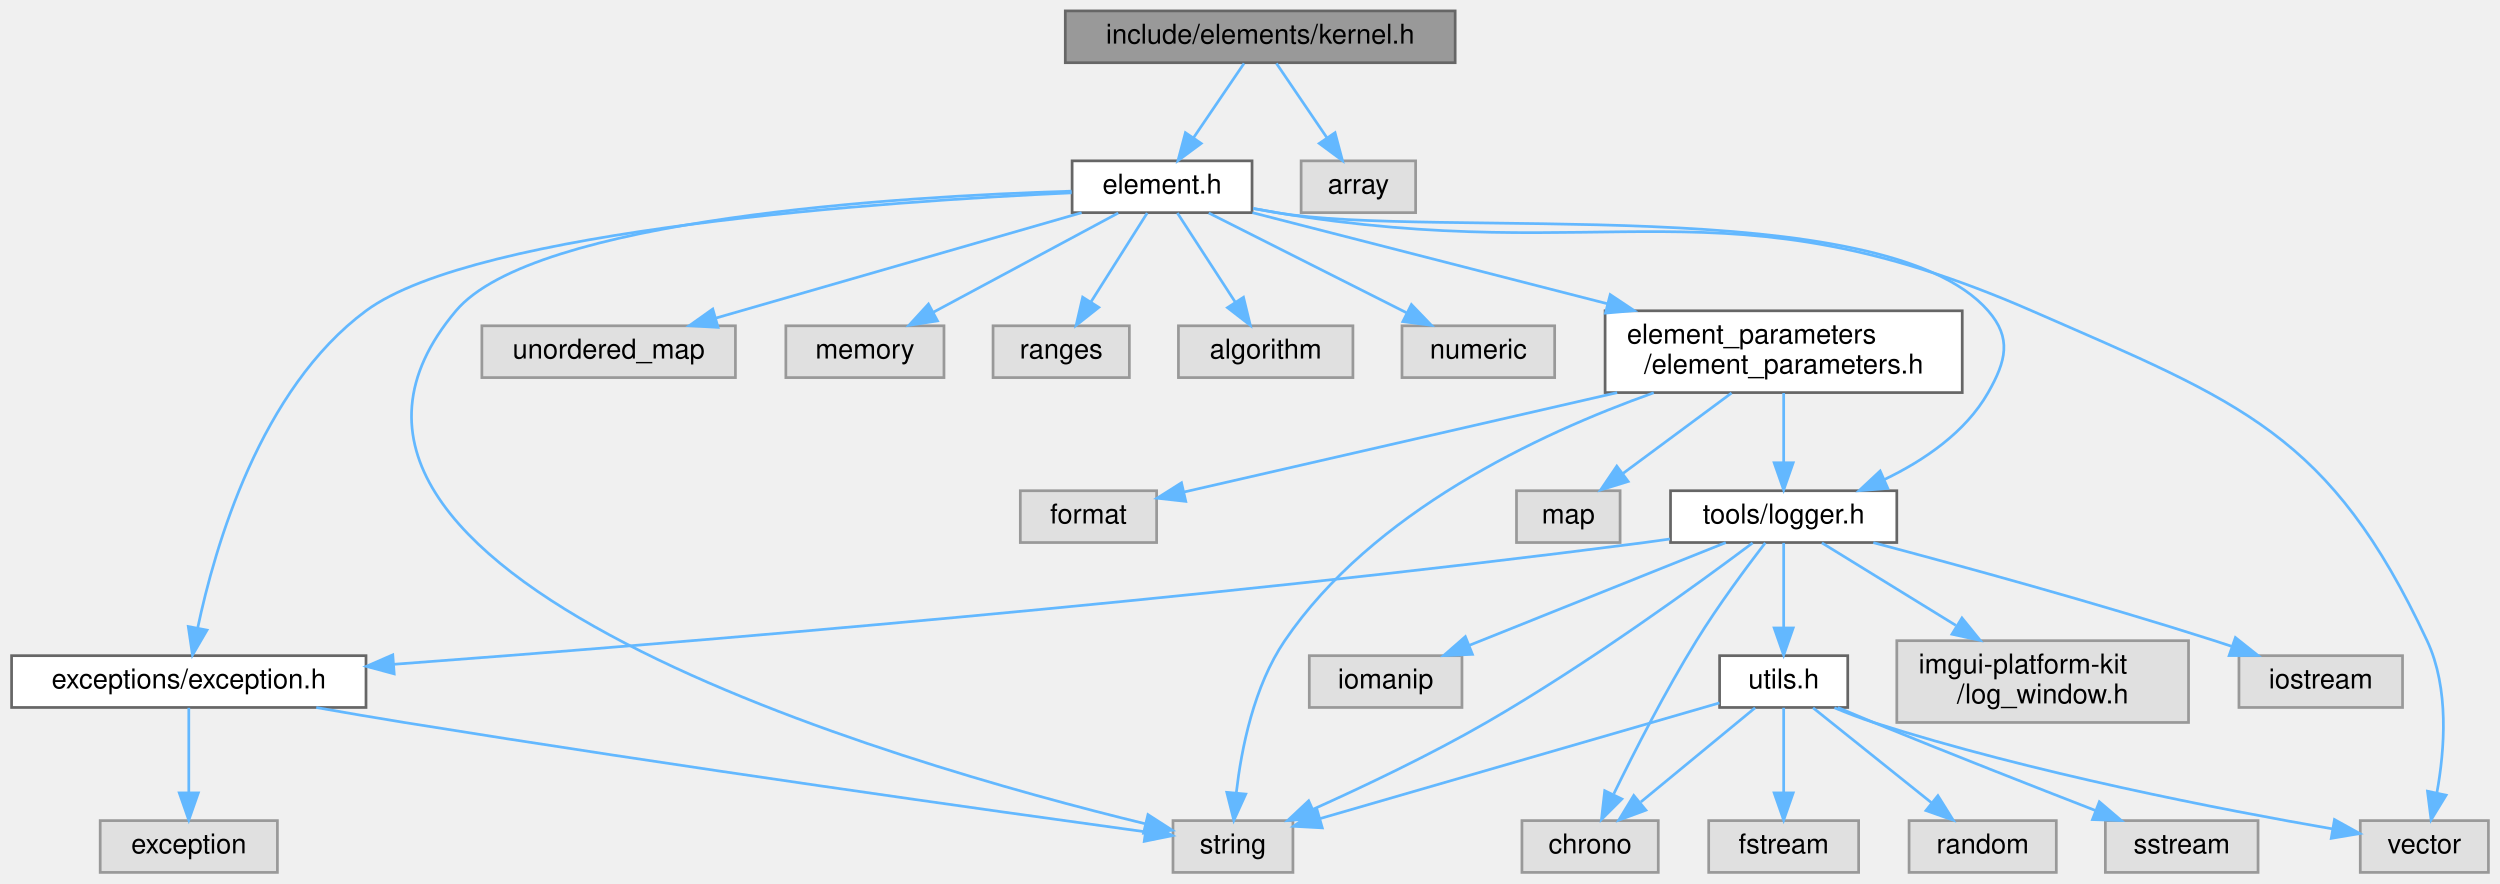
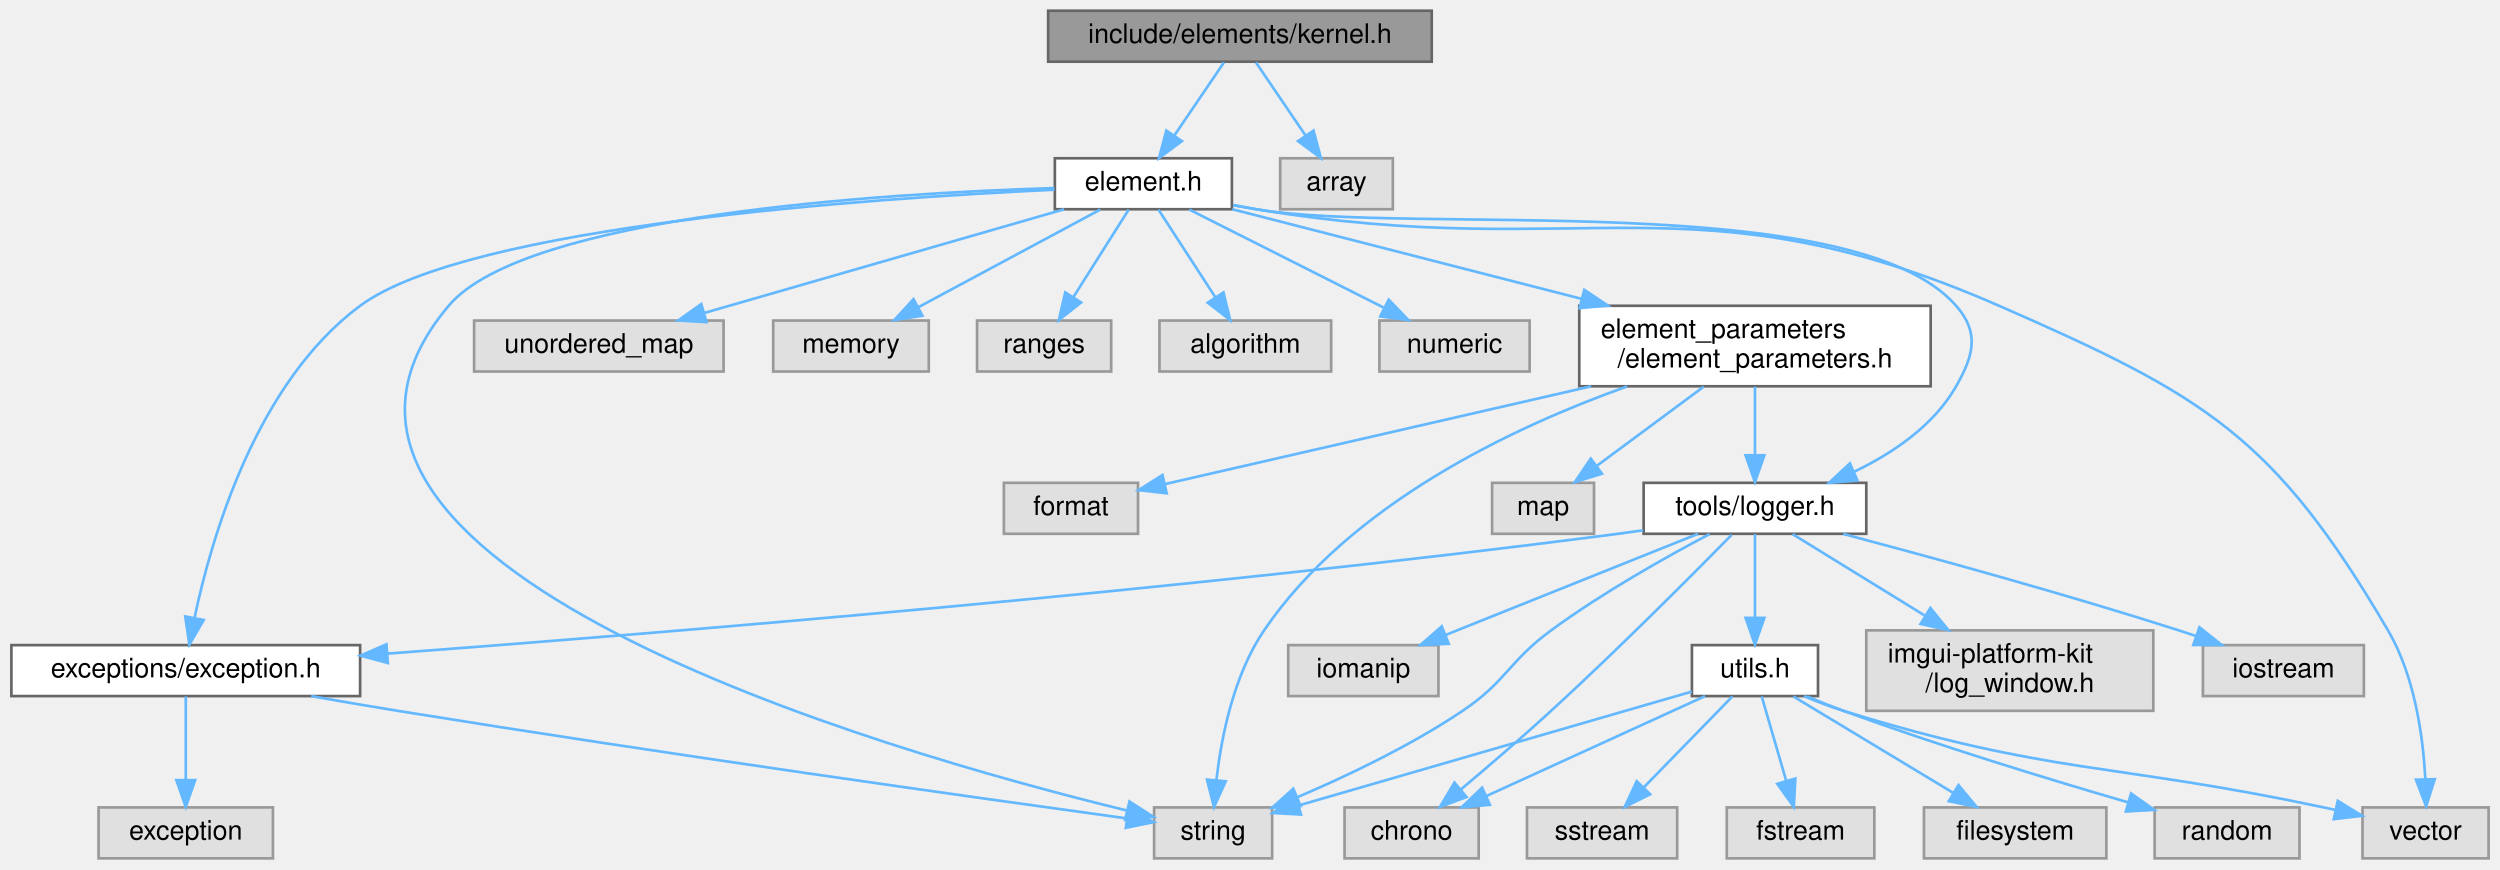
- <svg xmlns="http://www.w3.org/2000/svg" xmlns:xlink="http://www.w3.org/1999/xlink" width="917pt" height="324pt" viewBox="0.00 0.00 916.50 324.00">
+ <svg xmlns="http://www.w3.org/2000/svg" xmlns:xlink="http://www.w3.org/1999/xlink" width="932pt" height="324pt" viewBox="0.00 0.00 931.50 324.00">
  <g id="graph0" class="graph" transform="scale(1 1) rotate(0) translate(4 320)">
    <g id="Node000001" class="node">
      <g id="a_Node000001">
        <a xlink:title=" ">
          <polygon fill="#999999" stroke="#666666" points="529.5,-316 386.5,-316 386.5,-297 529.5,-297 529.5,-316" />
          <text text-anchor="middle" x="458" y="-304" font-family="Helvetica,sans-Serif" font-size="10.00">include/elements/kernel.h</text>
        </a>
      </g>
    </g>
    <g id="Node000002" class="node">
      <g id="a_Node000002">
        <a xlink:href="element_8h.html" target="_top" xlink:title=" ">
          <polygon fill="white" stroke="#666666" points="455,-261 389,-261 389,-242 455,-242 455,-261" />
          <text text-anchor="middle" x="422" y="-249" font-family="Helvetica,sans-Serif" font-size="10.00">element.h</text>
        </a>
      </g>
    </g>
    <g id="edge1_Node000001_Node000002" class="edge">
      <g id="a_edge1_Node000001_Node000002">
        <a xlink:title=" ">
          <path fill="none" stroke="#63b8ff" d="M452.06,-296.75C447.02,-289.34 439.66,-278.5 433.49,-269.41" />
          <polygon fill="#63b8ff" stroke="#63b8ff" points="436.35,-267.39 427.83,-261.09 430.56,-271.33 436.35,-267.39" />
        </a>
      </g>
    </g>
-     <g id="Node000024" class="node">
-       <g id="a_Node000024">
+     <g id="Node000025" class="node">
+       <g id="a_Node000025">
        <a xlink:title=" ">
          <polygon fill="#e0e0e0" stroke="#999999" points="515,-261 473,-261 473,-242 515,-242 515,-261" />
          <text text-anchor="middle" x="494" y="-249" font-family="Helvetica,sans-Serif" font-size="10.00">array</text>
        </a>
      </g>
    </g>
-     <g id="edge31_Node000001_Node000024" class="edge">
-       <g id="a_edge31_Node000001_Node000024">
+     <g id="edge32_Node000001_Node000025" class="edge">
+       <g id="a_edge32_Node000001_Node000025">
        <a xlink:title=" ">
          <path fill="none" stroke="#63b8ff" d="M463.94,-296.75C468.98,-289.34 476.34,-278.5 482.51,-269.41" />
          <polygon fill="#63b8ff" stroke="#63b8ff" points="485.44,-271.33 488.17,-261.09 479.65,-267.39 485.44,-271.33" />
        </a>
      </g>
    </g>
    <g id="Node000003" class="node">
      <g id="a_Node000003">
        <a xlink:title=" ">
-           <polygon fill="#e0e0e0" stroke="#999999" points="908.5,-19 861.5,-19 861.5,0 908.5,0 908.5,-19" />
-           <text text-anchor="middle" x="885" y="-7" font-family="Helvetica,sans-Serif" font-size="10.00">vector</text>
+           <polygon fill="#e0e0e0" stroke="#999999" points="923.5,-19 876.5,-19 876.5,0 923.5,0 923.5,-19" />
+           <text text-anchor="middle" x="900" y="-7" font-family="Helvetica,sans-Serif" font-size="10.00">vector</text>
        </a>
      </g>
    </g>
    <g id="edge2_Node000002_Node000003" class="edge">
      <g id="a_edge2_Node000002_Node000003">
        <a xlink:title=" ">
-           <path fill="none" stroke="#63b8ff" d="M455.43,-243.51C458.32,-242.98 461.21,-242.46 464,-242 586.47,-221.67 627.26,-255.75 741,-206 817.9,-172.36 850.42,-161.02 886,-85 894.21,-67.46 892.47,-44.97 889.62,-29.31" />
-           <polygon fill="#63b8ff" stroke="#63b8ff" points="892.99,-28.32 887.47,-19.28 886.15,-29.79 892.99,-28.32" />
+           <path fill="none" stroke="#63b8ff" d="M455.43,-243.51C458.32,-242.98 461.21,-242.46 464,-242 586.47,-221.67 627.26,-255.75 741,-206 817.9,-172.36 843.53,-157.4 886,-85 895.97,-68.01 899.07,-45.42 899.92,-29.59" />
+           <polygon fill="#63b8ff" stroke="#63b8ff" points="903.42,-29.52 900.21,-19.43 896.43,-29.32 903.42,-29.52" />
        </a>
      </g>
    </g>
    <g id="Node000004" class="node">
      <g id="a_Node000004">
        <a xlink:title=" ">
          <polygon fill="#e0e0e0" stroke="#999999" points="470,-19 426,-19 426,0 470,0 470,-19" />
          <text text-anchor="middle" x="448" y="-7" font-family="Helvetica,sans-Serif" font-size="10.00">string</text>
        </a>
      </g>
    </g>
    <g id="edge3_Node000002_Node000004" class="edge">
      <g id="a_edge3_Node000002_Node000004">
        <a xlink:title=" ">
          <path fill="none" stroke="#63b8ff" d="M388.8,-249.89C325.55,-247.95 191.52,-239.84 163,-206 81.82,-109.68 325.45,-39.86 415.76,-17.86" />
          <polygon fill="#63b8ff" stroke="#63b8ff" points="416.82,-21.2 425.73,-15.47 415.19,-14.39 416.82,-21.2" />
        </a>
      </g>
    </g>
    <g id="Node000005" class="node">
      <g id="a_Node000005">
        <a xlink:title=" ">
          <polygon fill="#e0e0e0" stroke="#999999" points="265.5,-200.5 172.5,-200.5 172.5,-181.5 265.5,-181.5 265.5,-200.5" />
          <text text-anchor="middle" x="219" y="-188.5" font-family="Helvetica,sans-Serif" font-size="10.00">unordered_map</text>
        </a>
      </g>
    </g>
    <g id="edge4_Node000002_Node000005" class="edge">
      <g id="a_edge4_Node000002_Node000005">
        <a xlink:title=" ">
          <path fill="none" stroke="#63b8ff" d="M392.48,-241.99C357.08,-231.79 297.6,-214.65 258.32,-203.33" />
          <polygon fill="#63b8ff" stroke="#63b8ff" points="259.13,-199.92 248.55,-200.52 257.19,-206.65 259.13,-199.92" />
        </a>
      </g>
    </g>
    <g id="Node000006" class="node">
      <g id="a_Node000006">
        <a xlink:title=" ">
          <polygon fill="#e0e0e0" stroke="#999999" points="342,-200.5 284,-200.5 284,-181.5 342,-181.5 342,-200.5" />
          <text text-anchor="middle" x="313" y="-188.5" font-family="Helvetica,sans-Serif" font-size="10.00">memory</text>
        </a>
      </g>
    </g>
    <g id="edge5_Node000002_Node000006" class="edge">
      <g id="a_edge5_Node000002_Node000006">
        <a xlink:title=" ">
          <path fill="none" stroke="#63b8ff" d="M405.92,-241.87C388.05,-232.28 358.96,-216.67 338.09,-205.47" />
          <polygon fill="#63b8ff" stroke="#63b8ff" points="339.62,-202.31 329.15,-200.67 336.31,-208.48 339.62,-202.31" />
        </a>
      </g>
    </g>
    <g id="Node000007" class="node">
      <g id="a_Node000007">
        <a xlink:title=" ">
          <polygon fill="#e0e0e0" stroke="#999999" points="410,-200.5 360,-200.5 360,-181.5 410,-181.5 410,-200.5" />
          <text text-anchor="middle" x="385" y="-188.5" font-family="Helvetica,sans-Serif" font-size="10.00">ranges</text>
        </a>
      </g>
    </g>
    <g id="edge6_Node000002_Node000007" class="edge">
      <g id="a_edge6_Node000002_Node000007">
        <a xlink:title=" ">
          <path fill="none" stroke="#63b8ff" d="M416.54,-241.87C411.13,-233.31 402.69,-219.97 395.9,-209.24" />
          <polygon fill="#63b8ff" stroke="#63b8ff" points="398.79,-207.25 390.48,-200.67 392.87,-210.99 398.79,-207.25" />
        </a>
      </g>
    </g>
    <g id="Node000008" class="node">
      <g id="a_Node000008">
        <a xlink:title=" ">
          <polygon fill="#e0e0e0" stroke="#999999" points="492,-200.5 428,-200.5 428,-181.5 492,-181.5 492,-200.5" />
          <text text-anchor="middle" x="460" y="-188.5" font-family="Helvetica,sans-Serif" font-size="10.00">algorithm</text>
        </a>
      </g>
    </g>
    <g id="edge7_Node000002_Node000008" class="edge">
      <g id="a_edge7_Node000002_Node000008">
        <a xlink:title=" ">
          <path fill="none" stroke="#63b8ff" d="M427.61,-241.87C433.16,-233.31 441.83,-219.97 448.8,-209.24" />
          <polygon fill="#63b8ff" stroke="#63b8ff" points="451.86,-210.96 454.37,-200.67 445.99,-207.15 451.86,-210.96" />
        </a>
      </g>
    </g>
    <g id="Node000009" class="node">
      <g id="a_Node000009">
        <a xlink:title=" ">
          <polygon fill="#e0e0e0" stroke="#999999" points="566,-200.5 510,-200.5 510,-181.5 566,-181.5 566,-200.5" />
          <text text-anchor="middle" x="538" y="-188.5" font-family="Helvetica,sans-Serif" font-size="10.00">numeric</text>
        </a>
      </g>
    </g>
    <g id="edge8_Node000002_Node000009" class="edge">
      <g id="a_edge8_Node000002_Node000009">
        <a xlink:title=" ">
          <path fill="none" stroke="#63b8ff" d="M439.12,-241.87C458.22,-232.23 489.37,-216.53 511.6,-205.31" />
          <polygon fill="#63b8ff" stroke="#63b8ff" points="513.46,-208.3 520.81,-200.67 510.31,-202.05 513.46,-208.3" />
        </a>
      </g>
    </g>
    <g id="Node000010" class="node">
      <g id="a_Node000010">
        <a xlink:href="exception_8h.html" target="_top" xlink:title=" ">
          <polygon fill="white" stroke="#666666" points="130,-79.5 0,-79.5 0,-60.5 130,-60.5 130,-79.5" />
          <text text-anchor="middle" x="65" y="-67.5" font-family="Helvetica,sans-Serif" font-size="10.00">exceptions/exception.h</text>
        </a>
      </g>
    </g>
    <g id="edge9_Node000002_Node000010" class="edge">
      <g id="a_edge9_Node000002_Node000010">
        <a xlink:title=" ">
          <path fill="none" stroke="#63b8ff" d="M388.83,-249.27C321.25,-246.17 170.56,-235.99 130,-206 91.24,-177.34 74.53,-119.43 68.26,-89.63" />
          <polygon fill="#63b8ff" stroke="#63b8ff" points="71.68,-88.87 66.35,-79.71 64.81,-90.19 71.68,-88.87" />
        </a>
      </g>
    </g>
    <g id="Node000012" class="node">
      <g id="a_Node000012">
        <a xlink:href="logger_8h.html" target="_top" xlink:title=" ">
          <polygon fill="white" stroke="#666666" points="691.5,-140 608.5,-140 608.5,-121 691.5,-121 691.5,-140" />
          <text text-anchor="middle" x="650" y="-128" font-family="Helvetica,sans-Serif" font-size="10.00">tools/logger.h</text>
        </a>
      </g>
    </g>
    <g id="edge12_Node000002_Node000012" class="edge">
      <g id="a_edge12_Node000002_Node000012">
        <a xlink:title=" ">
          <path fill="none" stroke="#63b8ff" d="M455.44,-243.54C458.33,-242.99 461.21,-242.47 464,-242 521.72,-232.19 686.53,-250.14 725,-206 733.76,-195.95 731.6,-187.59 725,-176 716.7,-161.43 701.55,-151.14 687.02,-144.15" />
          <polygon fill="#63b8ff" stroke="#63b8ff" points="688.21,-140.85 677.65,-140.02 685.39,-147.25 688.21,-140.85" />
        </a>
      </g>
    </g>
-     <g id="Node000021" class="node">
-       <g id="a_Node000021">
+     <g id="Node000022" class="node">
+       <g id="a_Node000022">
        <a xlink:href="element__parameters_8h.html" target="_top" xlink:title=" ">
          <polygon fill="white" stroke="#666666" points="715.5,-206 584.5,-206 584.5,-176 715.5,-176 715.5,-206" />
          <text text-anchor="start" x="592.5" y="-194" font-family="Helvetica,sans-Serif" font-size="10.00">element_parameters</text>
          <text text-anchor="middle" x="650" y="-183" font-family="Helvetica,sans-Serif" font-size="10.00">/element_parameters.h</text>
        </a>
      </g>
    </g>
-     <g id="edge26_Node000002_Node000021" class="edge">
-       <g id="a_edge26_Node000002_Node000021">
+     <g id="edge27_Node000002_Node000022" class="edge">
+       <g id="a_edge27_Node000002_Node000022">
        <a xlink:title=" ">
          <path fill="none" stroke="#63b8ff" d="M455.15,-241.99C489.18,-233.26 543.02,-219.45 585.48,-208.55" />
          <polygon fill="#63b8ff" stroke="#63b8ff" points="586.37,-211.94 595.19,-206.06 584.63,-205.16 586.37,-211.94" />
        </a>
      </g>
    </g>
    <g id="edge11_Node000010_Node000004" class="edge">
      <g id="a_edge11_Node000010_Node000004">
        <a xlink:title=" ">
          <path fill="none" stroke="#63b8ff" d="M111.75,-60.48C122.34,-58.61 133.55,-56.69 144,-55 242.94,-39 360.4,-22.51 415.9,-14.88" />
          <polygon fill="#63b8ff" stroke="#63b8ff" points="416.41,-18.34 425.84,-13.51 415.46,-11.4 416.41,-18.34" />
        </a>
      </g>
    </g>
    <g id="Node000011" class="node">
      <g id="a_Node000011">
        <a xlink:title=" ">
          <polygon fill="#e0e0e0" stroke="#999999" points="97.5,-19 32.5,-19 32.5,0 97.5,0 97.5,-19" />
          <text text-anchor="middle" x="65" y="-7" font-family="Helvetica,sans-Serif" font-size="10.00">exception</text>
        </a>
      </g>
    </g>
    <g id="edge10_Node000010_Node000011" class="edge">
      <g id="a_edge10_Node000010_Node000011">
        <a xlink:title=" ">
          <path fill="none" stroke="#63b8ff" d="M65,-60.37C65,-52.25 65,-39.81 65,-29.39" />
          <polygon fill="#63b8ff" stroke="#63b8ff" points="68.5,-29.17 65,-19.17 61.5,-29.17 68.5,-29.17" />
        </a>
      </g>
    </g>
    <g id="edge14_Node000012_Node000004" class="edge">
      <g id="a_edge14_Node000012_Node000004">
        <a xlink:title=" ">
-           <path fill="none" stroke="#63b8ff" d="M638.61,-120.85C619.18,-106.29 578.13,-76.41 541,-55 520.27,-43.05 495.83,-31.44 477.2,-23.08" />
-           <polygon fill="#63b8ff" stroke="#63b8ff" points="478.61,-19.88 468.04,-19.02 475.77,-26.27 478.61,-19.88" />
+           <path fill="none" stroke="#63b8ff" d="M633.07,-120.9C617.24,-112.56 593.22,-99.12 574,-85 558.03,-73.26 557.45,-66.06 541,-55 521.65,-41.99 497.91,-30.69 479.25,-22.74" />
+           <polygon fill="#63b8ff" stroke="#63b8ff" points="480.59,-19.5 470.01,-18.89 477.9,-25.97 480.59,-19.5" />
        </a>
      </g>
    </g>
    <g id="edge18_Node000012_Node000010" class="edge">
      <g id="a_edge18_Node000012_Node000010">
        <a xlink:title=" ">
          <path fill="none" stroke="#63b8ff" d="M608.29,-122.3C605.15,-121.83 602.03,-121.39 599,-121 435.92,-99.8 243.68,-84.05 140.15,-76.33" />
          <polygon fill="#63b8ff" stroke="#63b8ff" points="140.34,-72.83 130.11,-75.58 139.82,-79.81 140.34,-72.83" />
        </a>
      </g>
    </g>
    <g id="Node000013" class="node">
      <g id="a_Node000013">
        <a xlink:title=" ">
          <polygon fill="#e0e0e0" stroke="#999999" points="877,-79.5 817,-79.5 817,-60.5 877,-60.5 877,-79.5" />
          <text text-anchor="middle" x="847" y="-67.5" font-family="Helvetica,sans-Serif" font-size="10.00">iostream</text>
        </a>
      </g>
    </g>
    <g id="edge13_Node000012_Node000013" class="edge">
      <g id="a_edge13_Node000012_Node000013">
        <a xlink:title=" ">
          <path fill="none" stroke="#63b8ff" d="M682.88,-120.96C714.98,-112.45 765.11,-98.72 808,-85 810.12,-84.32 812.29,-83.61 814.47,-82.87" />
          <polygon fill="#63b8ff" stroke="#63b8ff" points="815.7,-86.15 823.99,-79.56 813.4,-79.54 815.7,-86.15" />
        </a>
      </g>
    </g>
    <g id="Node000014" class="node">
      <g id="a_Node000014">
        <a xlink:title=" ">
-           <polygon fill="#e0e0e0" stroke="#999999" points="604,-19 554,-19 554,0 604,0 604,-19" />
-           <text text-anchor="middle" x="579" y="-7" font-family="Helvetica,sans-Serif" font-size="10.00">chrono</text>
+           <polygon fill="#e0e0e0" stroke="#999999" points="547,-19 497,-19 497,0 547,0 547,-19" />
+           <text text-anchor="middle" x="522" y="-7" font-family="Helvetica,sans-Serif" font-size="10.00">chrono</text>
        </a>
      </g>
    </g>
    <g id="edge15_Node000012_Node000014" class="edge">
      <g id="a_edge15_Node000012_Node000014">
        <a xlink:title=" ">
-           <path fill="none" stroke="#63b8ff" d="M643.25,-120.89C636.5,-112.1 625.99,-97.96 618,-85 606.54,-66.43 595.16,-44.14 587.68,-28.81" />
-           <polygon fill="#63b8ff" stroke="#63b8ff" points="590.66,-26.93 583.17,-19.44 584.36,-29.97 590.66,-26.93" />
+           <path fill="none" stroke="#63b8ff" d="M641.3,-120.59C627.36,-106.4 599.07,-77.96 574,-55 563.05,-44.97 550.39,-34.12 540.31,-25.65" />
+           <polygon fill="#63b8ff" stroke="#63b8ff" points="542.46,-22.88 532.54,-19.16 537.97,-28.26 542.46,-22.88" />
        </a>
      </g>
    </g>
    <g id="Node000015" class="node">
      <g id="a_Node000015">
        <a xlink:title=" ">
          <polygon fill="#e0e0e0" stroke="#999999" points="532,-79.5 476,-79.5 476,-60.5 532,-60.5 532,-79.5" />
          <text text-anchor="middle" x="504" y="-67.5" font-family="Helvetica,sans-Serif" font-size="10.00">iomanip</text>
        </a>
      </g>
    </g>
    <g id="edge16_Node000012_Node000015" class="edge">
      <g id="a_edge16_Node000012_Node000015">
        <a xlink:title=" ">
          <path fill="none" stroke="#63b8ff" d="M628.77,-120.99C604.01,-111.07 562.88,-94.59 534.65,-83.28" />
          <polygon fill="#63b8ff" stroke="#63b8ff" points="535.84,-79.99 525.26,-79.52 533.24,-86.49 535.84,-79.99" />
        </a>
      </g>
    </g>
    <g id="Node000016" class="node">
      <g id="a_Node000016">
        <a xlink:title=" ">
          <polygon fill="#e0e0e0" stroke="#999999" points="798.5,-85 691.5,-85 691.5,-55 798.5,-55 798.5,-85" />
          <text text-anchor="start" x="699.5" y="-73" font-family="Helvetica,sans-Serif" font-size="10.00">imgui-platform-kit</text>
          <text text-anchor="middle" x="745" y="-62" font-family="Helvetica,sans-Serif" font-size="10.00">/log_window.h</text>
        </a>
      </g>
    </g>
    <g id="edge17_Node000012_Node000016" class="edge">
      <g id="a_edge17_Node000012_Node000016">
        <a xlink:title=" ">
          <path fill="none" stroke="#63b8ff" d="M664.02,-120.87C676.91,-112.93 696.49,-100.87 713.17,-90.6" />
          <polygon fill="#63b8ff" stroke="#63b8ff" points="715.4,-93.34 722.08,-85.11 711.73,-87.38 715.4,-93.34" />
        </a>
      </g>
    </g>
    <g id="Node000017" class="node">
      <g id="a_Node000017">
        <a xlink:href="utils_8h.html" target="_top" xlink:title=" ">
          <polygon fill="white" stroke="#666666" points="673.5,-79.5 626.5,-79.5 626.5,-60.5 673.5,-60.5 673.5,-79.5" />
          <text text-anchor="middle" x="650" y="-67.5" font-family="Helvetica,sans-Serif" font-size="10.00">utils.h</text>
        </a>
      </g>
    </g>
    <g id="edge19_Node000012_Node000017" class="edge">
      <g id="a_edge19_Node000012_Node000017">
        <a xlink:title=" ">
          <path fill="none" stroke="#63b8ff" d="M650,-120.87C650,-112.75 650,-100.31 650,-89.89" />
          <polygon fill="#63b8ff" stroke="#63b8ff" points="653.5,-89.67 650,-79.67 646.5,-89.67 653.5,-89.67" />
        </a>
      </g>
    </g>
    <g id="edge21_Node000017_Node000003" class="edge">
      <g id="a_edge21_Node000017_Node000003">
        <a xlink:title=" ">
-           <path fill="none" stroke="#63b8ff" d="M668.62,-60.39C673.26,-58.45 678.26,-56.51 683,-55 741.06,-36.46 810.93,-22.95 851.42,-15.94" />
-           <polygon fill="#63b8ff" stroke="#63b8ff" points="852.03,-19.39 861.3,-14.26 850.85,-12.49 852.03,-19.39" />
+           <path fill="none" stroke="#63b8ff" d="M668.25,-60.48C672.99,-58.49 678.12,-56.51 683,-55 760.53,-31.03 782.62,-35.86 862,-19 863.45,-18.69 864.92,-18.38 866.41,-18.05" />
+           <polygon fill="#63b8ff" stroke="#63b8ff" points="867.28,-21.45 876.3,-15.88 865.78,-14.61 867.28,-21.45" />
        </a>
      </g>
    </g>
    <g id="edge20_Node000017_Node000004" class="edge">
      <g id="a_edge20_Node000017_Node000004">
        <a xlink:title=" ">
          <path fill="none" stroke="#63b8ff" d="M626.43,-62.17C590.17,-51.67 520.61,-31.53 479.88,-19.73" />
          <polygon fill="#63b8ff" stroke="#63b8ff" points="480.76,-16.34 470.18,-16.92 478.82,-23.07 480.76,-16.34" />
        </a>
      </g>
    </g>
    <g id="edge25_Node000017_Node000014" class="edge">
      <g id="a_edge25_Node000017_Node000014">
        <a xlink:title=" ">
-           <path fill="none" stroke="#63b8ff" d="M639.52,-60.37C628.51,-51.3 610.96,-36.84 597.59,-25.82" />
-           <polygon fill="#63b8ff" stroke="#63b8ff" points="599.46,-22.83 589.52,-19.17 595.01,-28.23 599.46,-22.83" />
+           <path fill="none" stroke="#63b8ff" d="M631.39,-60.49C609.96,-50.7 574.56,-34.52 549.85,-23.23" />
+           <polygon fill="#63b8ff" stroke="#63b8ff" points="551.18,-19.99 540.63,-19.02 548.28,-26.36 551.18,-19.99" />
        </a>
      </g>
    </g>
    <g id="Node000018" class="node">
      <g id="a_Node000018">
        <a xlink:title=" ">
-           <polygon fill="#e0e0e0" stroke="#999999" points="750,-19 696,-19 696,0 750,0 750,-19" />
-           <text text-anchor="middle" x="723" y="-7" font-family="Helvetica,sans-Serif" font-size="10.00">random</text>
+           <polygon fill="#e0e0e0" stroke="#999999" points="853,-19 799,-19 799,0 853,0 853,-19" />
+           <text text-anchor="middle" x="826" y="-7" font-family="Helvetica,sans-Serif" font-size="10.00">random</text>
        </a>
      </g>
    </g>
    <g id="edge22_Node000017_Node000018" class="edge">
      <g id="a_edge22_Node000017_Node000018">
        <a xlink:title=" ">
-           <path fill="none" stroke="#63b8ff" d="M660.77,-60.37C672.2,-51.21 690.48,-36.56 704.28,-25.51" />
-           <polygon fill="#63b8ff" stroke="#63b8ff" points="706.57,-28.15 712.18,-19.17 702.19,-22.69 706.57,-28.15" />
+           <path fill="none" stroke="#63b8ff" d="M669.42,-60.38C673.85,-58.52 678.56,-56.63 683,-55 718.59,-41.95 760.03,-29.33 789.11,-20.88" />
+           <polygon fill="#63b8ff" stroke="#63b8ff" points="790.21,-24.21 798.85,-18.07 788.27,-17.48 790.21,-24.21" />
        </a>
      </g>
    </g>
    <g id="Node000019" class="node">
      <g id="a_Node000019">
        <a xlink:title=" ">
-           <polygon fill="#e0e0e0" stroke="#999999" points="824,-19 768,-19 768,0 824,0 824,-19" />
-           <text text-anchor="middle" x="796" y="-7" font-family="Helvetica,sans-Serif" font-size="10.00">sstream</text>
+           <polygon fill="#e0e0e0" stroke="#999999" points="621,-19 565,-19 565,0 621,0 621,-19" />
+           <text text-anchor="middle" x="593" y="-7" font-family="Helvetica,sans-Serif" font-size="10.00">sstream</text>
        </a>
      </g>
    </g>
    <g id="edge23_Node000017_Node000019" class="edge">
      <g id="a_edge23_Node000017_Node000019">
        <a xlink:title=" ">
-           <path fill="none" stroke="#63b8ff" d="M669.86,-60.48C674.18,-58.65 678.74,-56.74 683,-55 710.37,-43.81 741.67,-31.52 764.37,-22.7" />
-           <polygon fill="#63b8ff" stroke="#63b8ff" points="765.79,-25.91 773.85,-19.03 763.26,-19.38 765.79,-25.91" />
+           <path fill="none" stroke="#63b8ff" d="M641.59,-60.37C632.92,-51.47 619.2,-37.39 608.54,-26.45" />
+           <polygon fill="#63b8ff" stroke="#63b8ff" points="610.93,-23.89 601.45,-19.17 605.92,-28.77 610.93,-23.89" />
        </a>
      </g>
    </g>
    <g id="Node000020" class="node">
      <g id="a_Node000020">
        <a xlink:title=" ">
-           <polygon fill="#e0e0e0" stroke="#999999" points="677.5,-19 622.5,-19 622.5,0 677.5,0 677.5,-19" />
-           <text text-anchor="middle" x="650" y="-7" font-family="Helvetica,sans-Serif" font-size="10.00">fstream</text>
+           <polygon fill="#e0e0e0" stroke="#999999" points="694.5,-19 639.5,-19 639.5,0 694.5,0 694.5,-19" />
+           <text text-anchor="middle" x="667" y="-7" font-family="Helvetica,sans-Serif" font-size="10.00">fstream</text>
        </a>
      </g>
    </g>
    <g id="edge24_Node000017_Node000020" class="edge">
      <g id="a_edge24_Node000017_Node000020">
        <a xlink:title=" ">
-           <path fill="none" stroke="#63b8ff" d="M650,-60.37C650,-52.25 650,-39.81 650,-29.39" />
-           <polygon fill="#63b8ff" stroke="#63b8ff" points="653.5,-29.17 650,-19.17 646.5,-29.17 653.5,-29.17" />
-         </a>
-       </g>
-     </g>
-     <g id="edge28_Node000021_Node000004" class="edge">
-       <g id="a_edge28_Node000021_Node000004">
+           <path fill="none" stroke="#63b8ff" d="M652.51,-60.37C654.89,-52.16 658.56,-39.54 661.61,-29.05" />
+           <polygon fill="#63b8ff" stroke="#63b8ff" points="665.05,-29.75 664.48,-19.17 658.33,-27.79 665.05,-29.75" />
+         </a>
+       </g>
+     </g>
+     <g id="Node000021" class="node">
+       <g id="a_Node000021">
+         <a xlink:title=" ">
+           <polygon fill="#e0e0e0" stroke="#999999" points="781,-19 713,-19 713,0 781,0 781,-19" />
+           <text text-anchor="middle" x="747" y="-7" font-family="Helvetica,sans-Serif" font-size="10.00">filesystem</text>
+         </a>
+       </g>
+     </g>
+     <g id="edge26_Node000017_Node000021" class="edge">
+       <g id="a_edge26_Node000017_Node000021">
+         <a xlink:title=" ">
+           <path fill="none" stroke="#63b8ff" d="M664.31,-60.37C680,-50.91 705.4,-35.59 723.91,-24.42" />
+           <polygon fill="#63b8ff" stroke="#63b8ff" points="725.87,-27.33 732.63,-19.17 722.26,-21.33 725.87,-27.33" />
+         </a>
+       </g>
+     </g>
+     <g id="edge29_Node000022_Node000004" class="edge">
+       <g id="a_edge29_Node000022_Node000004">
        <a xlink:title=" ">
          <path fill="none" stroke="#63b8ff" d="M602.34,-175.94C559.66,-160.73 499.02,-132.1 467,-85 455.65,-68.3 451.08,-45.32 449.24,-29.32" />
          <polygon fill="#63b8ff" stroke="#63b8ff" points="452.7,-28.73 448.32,-19.08 445.73,-29.36 452.7,-28.73" />
        </a>
      </g>
    </g>
-     <g id="edge30_Node000021_Node000012" class="edge">
-       <g id="a_edge30_Node000021_Node000012">
+     <g id="edge31_Node000022_Node000012" class="edge">
+       <g id="a_edge31_Node000022_Node000012">
        <a xlink:title=" ">
          <path fill="none" stroke="#63b8ff" d="M650,-175.84C650,-168.21 650,-158.7 650,-150.45" />
          <polygon fill="#63b8ff" stroke="#63b8ff" points="653.5,-150.27 650,-140.27 646.5,-150.27 653.5,-150.27" />
        </a>
      </g>
    </g>
-     <g id="Node000022" class="node">
-       <g id="a_Node000022">
+     <g id="Node000023" class="node">
+       <g id="a_Node000023">
        <a xlink:title=" ">
          <polygon fill="#e0e0e0" stroke="#999999" points="590,-140 552,-140 552,-121 590,-121 590,-140" />
          <text text-anchor="middle" x="571" y="-128" font-family="Helvetica,sans-Serif" font-size="10.00">map</text>
        </a>
      </g>
    </g>
-     <g id="edge27_Node000021_Node000022" class="edge">
-       <g id="a_edge27_Node000021_Node000022">
+     <g id="edge28_Node000022_Node000023" class="edge">
+       <g id="a_edge28_Node000022_Node000023">
        <a xlink:title=" ">
          <path fill="none" stroke="#63b8ff" d="M630.88,-175.84C618.82,-166.91 603.29,-155.41 591.06,-146.35" />
          <polygon fill="#63b8ff" stroke="#63b8ff" points="592.96,-143.4 582.84,-140.27 588.79,-149.03 592.96,-143.4" />
        </a>
      </g>
    </g>
-     <g id="Node000023" class="node">
-       <g id="a_Node000023">
+     <g id="Node000024" class="node">
+       <g id="a_Node000024">
        <a xlink:title=" ">
          <polygon fill="#e0e0e0" stroke="#999999" points="420,-140 370,-140 370,-121 420,-121 420,-140" />
          <text text-anchor="middle" x="395" y="-128" font-family="Helvetica,sans-Serif" font-size="10.00">format</text>
        </a>
      </g>
    </g>
-     <g id="edge29_Node000021_Node000023" class="edge">
-       <g id="a_edge29_Node000021_Node000023">
+     <g id="edge30_Node000022_Node000024" class="edge">
+       <g id="a_edge30_Node000022_Node000024">
        <a xlink:title=" ">
          <path fill="none" stroke="#63b8ff" d="M588.92,-175.99C539.21,-164.58 470.8,-148.89 429.93,-139.51" />
          <polygon fill="#63b8ff" stroke="#63b8ff" points="430.69,-136.1 420.16,-137.27 429.12,-142.92 430.69,-136.1" />
        </a>
      </g>
    </g>
  </g>
</svg>
